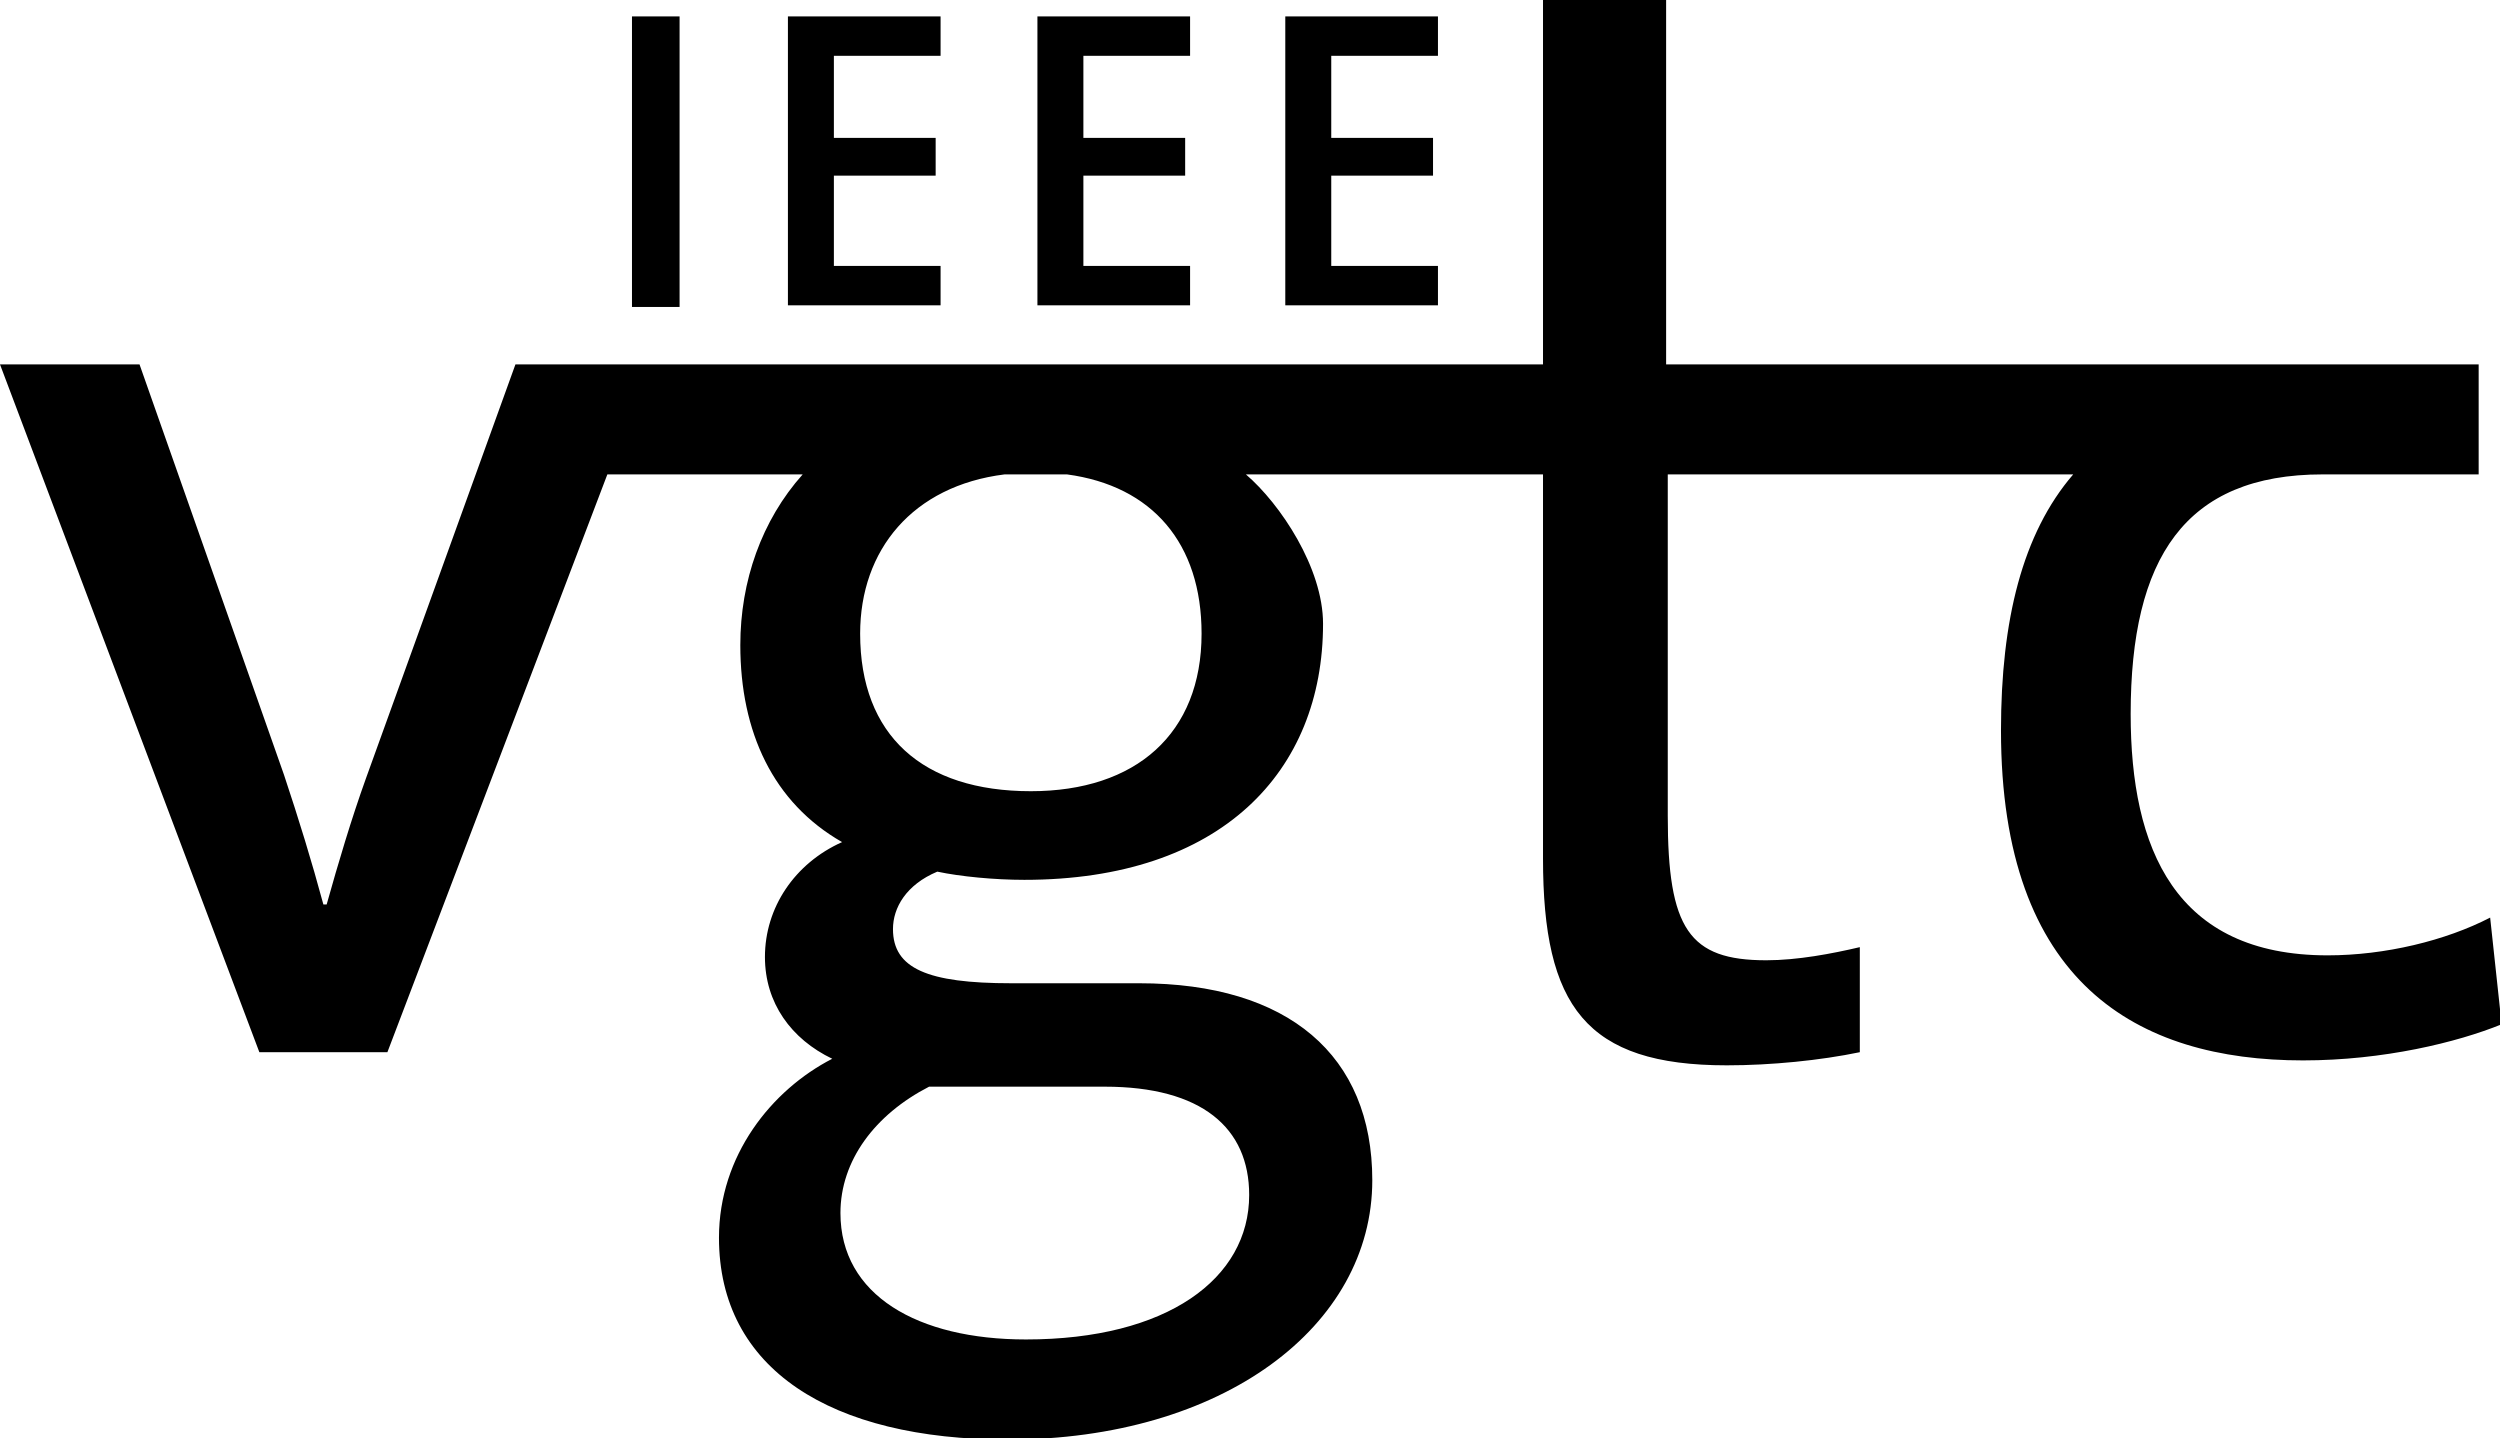
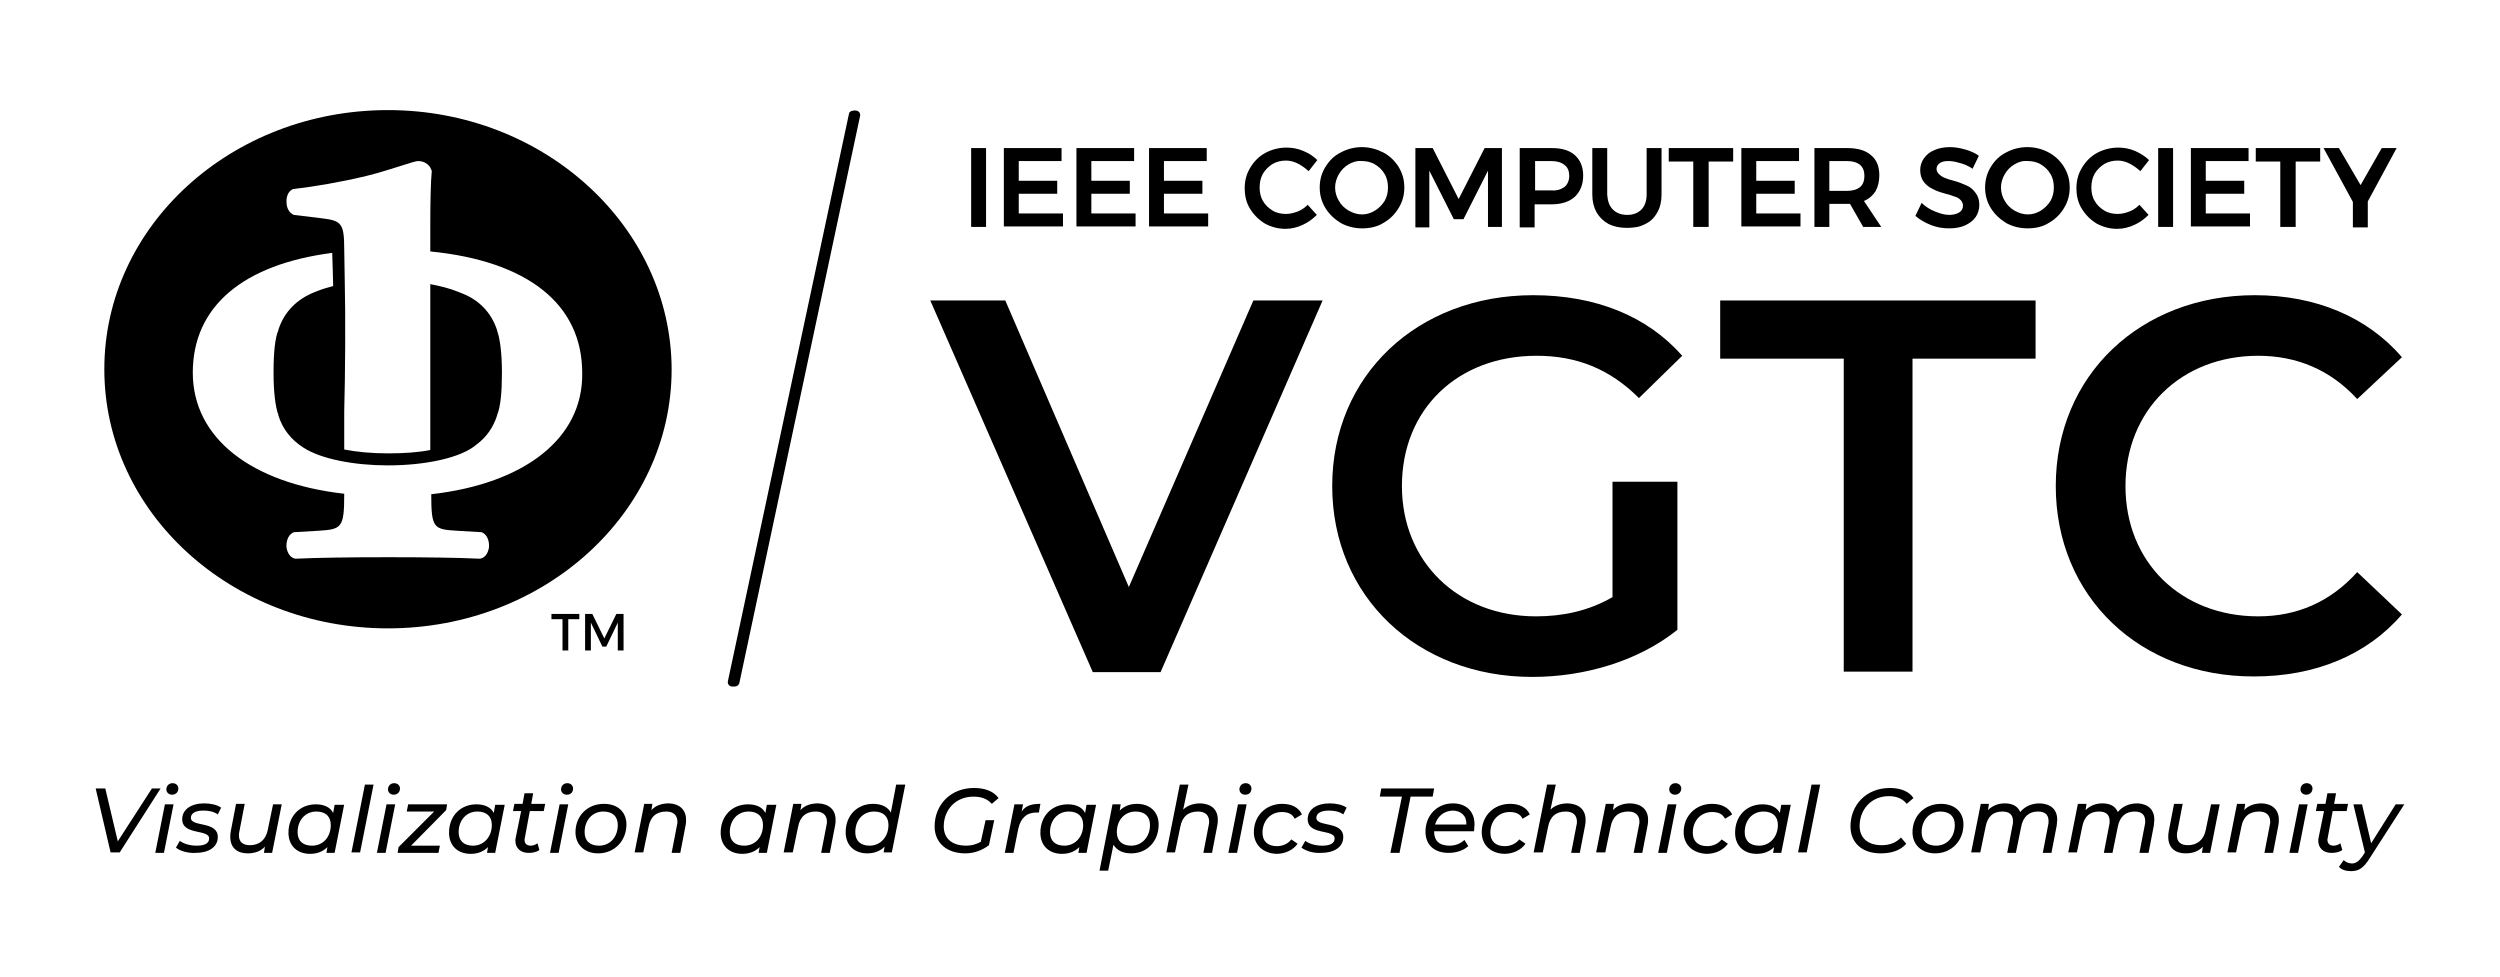
- <svg xmlns="http://www.w3.org/2000/svg" width="152.3" height="87.6">
-   <style>
-     .st0{fill:#000}
-   </style>
-   <path class="st0" d="M38.5 18.7V1h2.9v17.7h-2.9zM48 18.7V1h9.3v2.4h-6.5v5H57v2.3h-6.2v5.5h6.5v2.4H48zM63.2 18.7V1h9.3v2.4H66v5h6.2v2.3H66v5.5h6.5v2.4h-9.3zM78.3 18.7V1h9.3v2.4h-6.5v5h6.2v2.3h-6.2v5.5h6.5v2.4h-9.3z" />
-   <path class="st0" d="M151.7 55.9c-2.7 1.4-6.4 2.3-9.9 2.3-9.3 0-12-6.5-12-14.7 0-9.5 3.3-14.6 11.7-14.6h9.5v-6.7h-49.5V0H94v22.2H31.4l-9.1 25.2c-.9 2.5-1.7 5.2-2.4 7.7h-.2c-.7-2.6-1.5-5.2-2.4-7.9l-8.8-25H0l15.8 41.9h7.8L37 28.9h11.9c-2.5 2.8-3.8 6.5-3.8 10.4 0 5.3 2 9.6 6.2 12-2.9 1.3-4.7 4-4.7 7 0 2.8 1.6 5 4.1 6.2-3.7 1.9-6.9 5.9-6.9 10.9 0 8 6.8 12.3 17.6 12.3 13.1 0 22.2-6.9 22.2-15.8 0-7.6-5.1-12-14.2-12h-7.8c-5.1 0-7.2-.9-7.2-3.3 0-1.3.8-2.7 2.7-3.5 1.4.3 3.5.5 5.3.5 12 0 18.2-6.6 18.2-15.6 0-3.4-2.6-7.3-4.7-9.1H94v23.4c0 9 2.6 12.6 11.2 12.6 2.7 0 5.7-.3 8.1-.8v-6.4c-1.7.4-3.8.8-5.7.8-4.7 0-6-1.9-6-8.8V28.9h24.7c-3.1 3.6-4.4 8.9-4.4 15.6 0 15.4 8.3 20.1 18.4 20.1 4.9 0 9.4-1.1 12.1-2.2l-.7-6.5zM56.6 66.2h10.7c5.9 0 8.8 2.5 8.8 6.6 0 5.1-5 8.8-13.6 8.8-6.6 0-11.3-2.7-11.3-7.7 0-3.2 2.1-6 5.4-7.7zm16.6-27.6c0 6.1-4 9.6-10.4 9.6-6.6 0-10.4-3.4-10.4-9.6 0-5.1 3.2-9 8.8-9.7H65c5.2.7 8.2 4.2 8.2 9.7z" />
+ <svg xmlns="http://www.w3.org/2000/svg" version="1.1" id="Layer_1" x="0px" y="0px" viewBox="0 0 520 203.1" style="enable-background:new 0 0 520 203.1;" xml:space="preserve">
+   <g>
+     <g>
+       <path d="M202,30.8h3.1v16.4H202V30.8z" />
+       <path d="M208.8,30.8h12v2.7h-8.9v4.1h8v2.7h-8v4.1h9.2v2.7h-12.3V30.8z" />
+       <path d="M223.9,30.8h12v2.7H227v4.1h8v2.7h-8v4.1h9.2v2.7h-12.3V30.8z" />
+       <path d="M239,30.8h12v2.7h-8.9v4.1h8v2.7h-8v4.1h9.2v2.7H239V30.8z" />
+       <path d="M269.9,34c-0.8-0.4-1.6-0.6-2.4-0.6c-1,0-1.9,0.2-2.8,0.7c-0.8,0.5-1.5,1.2-2,2C262.2,37,262,38,262,39c0,1,0.2,2,0.7,2.8    c0.5,0.9,1.2,1.5,2,2c0.8,0.5,1.8,0.7,2.8,0.7c0.8,0,1.6-0.2,2.4-0.5c0.8-0.3,1.5-0.8,2.1-1.4l1.9,2.1c-0.9,0.9-1.9,1.6-3,2.1    c-1.1,0.5-2.3,0.8-3.5,0.8c-1.6,0-3-0.4-4.3-1.1c-1.3-0.8-2.3-1.8-3.1-3.1c-0.8-1.3-1.1-2.7-1.1-4.3c0-1.6,0.4-3,1.2-4.3    c0.8-1.3,1.8-2.3,3.1-3c1.3-0.7,2.8-1.1,4.4-1.1c1.2,0,2.3,0.2,3.5,0.7s2.1,1.1,2.9,1.9l-1.8,2.3C271.4,34.9,270.7,34.4,269.9,34z    " />
+       <path d="M287.7,31.7c1.3,0.7,2.4,1.7,3.2,3c0.8,1.3,1.2,2.7,1.2,4.3c0,1.6-0.4,3-1.2,4.3c-0.8,1.3-1.8,2.3-3.2,3.1    c-1.3,0.8-2.8,1.1-4.4,1.1c-1.6,0-3.1-0.4-4.4-1.1c-1.3-0.8-2.4-1.8-3.2-3.1c-0.8-1.3-1.2-2.7-1.2-4.3c0-1.6,0.4-3,1.2-4.3    c0.8-1.3,1.8-2.3,3.2-3c1.3-0.7,2.8-1.1,4.4-1.1C284.8,30.6,286.3,31,287.7,31.7z M280.5,34.2c-0.9,0.5-1.5,1.2-2,2    c-0.5,0.9-0.8,1.8-0.8,2.8c0,1,0.3,2,0.8,2.8c0.5,0.9,1.2,1.5,2,2c0.9,0.5,1.8,0.8,2.8,0.8c1,0,1.9-0.3,2.7-0.8    c0.8-0.5,1.5-1.2,2-2c0.5-0.9,0.7-1.8,0.7-2.8c0-1-0.2-2-0.7-2.8c-0.5-0.9-1.2-1.5-2-2c-0.8-0.5-1.8-0.7-2.7-0.7    C282.3,33.4,281.3,33.7,280.5,34.2z" />
+       <path d="M294.4,30.8h3.6l5.4,10.6l5.4-10.6h3.6v16.4h-2.9V35.5l-5.1,10.1h-2l-5.1-10.1v11.8h-2.9V30.8z" />
+       <path d="M327.6,32.3c1.1,1,1.7,2.4,1.7,4.2c0,1.9-0.6,3.3-1.7,4.4c-1.1,1-2.7,1.6-4.8,1.6h-3.6v4.8h-3.1V30.8h6.7    C324.9,30.8,326.5,31.3,327.6,32.3z M325.4,38.9c0.6-0.5,1-1.3,1-2.3c0-1-0.3-1.8-1-2.3c-0.6-0.5-1.5-0.8-2.7-0.8h-3.4v6.1h3.4    C323.8,39.7,324.7,39.4,325.4,38.9z" />
+       <path d="M335.5,43.6c0.7,0.7,1.7,1.1,3,1.1c1.2,0,2.2-0.4,2.9-1.1c0.7-0.7,1.1-1.8,1.1-3.1v-9.7h3.1v9.7c0,1.4-0.3,2.7-0.9,3.7    c-0.6,1.1-1.4,1.9-2.5,2.4c-1.1,0.6-2.3,0.8-3.8,0.8c-1.5,0-2.8-0.3-3.8-0.8c-1.1-0.6-1.9-1.4-2.5-2.4c-0.6-1.1-0.9-2.3-0.9-3.7    v-9.7h3.1v9.7C334.4,41.8,334.7,42.8,335.5,43.6z" />
+       <path d="M347.1,30.8h13.4v2.8h-5.1v13.6h-3.2V33.6h-5.1V30.8z" />
+       <path d="M362.2,30.8h12v2.7h-8.9v4.1h8v2.7h-8v4.1h9.2v2.7h-12.3V30.8z" />
+       <path d="M387.6,47.3l-2.8-4.9c-0.1,0-0.3,0-0.6,0h-3.7v4.8h-3.1V30.8h6.9c2.1,0,3.8,0.5,4.9,1.5c1.2,1,1.7,2.4,1.7,4.2    c0,1.3-0.3,2.4-0.8,3.3c-0.6,0.9-1.4,1.6-2.4,2l3.6,5.4H387.6z M380.5,39.7h3.7c1.2,0,2.1-0.3,2.7-0.8c0.6-0.5,0.9-1.3,0.9-2.3    c0-1-0.3-1.8-0.9-2.3c-0.6-0.5-1.5-0.8-2.7-0.8h-3.7V39.7z" />
+       <path d="M407.6,33.9c-0.9-0.3-1.7-0.4-2.3-0.4c-0.8,0-1.3,0.1-1.8,0.4c-0.4,0.3-0.7,0.7-0.7,1.2c0,0.5,0.2,0.8,0.5,1.1    c0.3,0.3,0.7,0.6,1.2,0.8c0.5,0.2,1.1,0.4,1.9,0.6c1.1,0.3,2,0.7,2.7,1c0.7,0.3,1.3,0.8,1.8,1.5c0.5,0.6,0.8,1.5,0.8,2.5    c0,1-0.3,1.9-0.8,2.6c-0.5,0.7-1.3,1.3-2.2,1.7c-0.9,0.4-2,0.6-3.3,0.6c-1.3,0-2.5-0.2-3.8-0.7c-1.2-0.5-2.3-1.1-3.2-1.9l1.3-2.7    c0.8,0.8,1.8,1.4,2.8,1.8c1,0.4,2,0.7,2.9,0.7c0.9,0,1.6-0.2,2.1-0.5c0.5-0.3,0.8-0.8,0.8-1.4c0-0.5-0.2-0.9-0.5-1.2    c-0.3-0.3-0.7-0.6-1.2-0.7c-0.5-0.2-1.1-0.4-1.9-0.6c-1.1-0.3-2-0.6-2.7-1c-0.7-0.3-1.3-0.8-1.8-1.4c-0.5-0.6-0.8-1.5-0.8-2.5    c0-1,0.3-1.8,0.8-2.5c0.5-0.7,1.2-1.3,2.2-1.7c0.9-0.4,2-0.6,3.2-0.6c1.1,0,2.1,0.2,3.2,0.5c1,0.3,2,0.7,2.8,1.3l-1.3,2.7    C409.4,34.5,408.5,34.1,407.6,33.9z" />
+       <path d="M426.1,31.7c1.3,0.7,2.4,1.7,3.2,3c0.8,1.3,1.2,2.7,1.2,4.3c0,1.6-0.4,3-1.2,4.3c-0.8,1.3-1.8,2.3-3.2,3.1    c-1.3,0.8-2.8,1.1-4.4,1.1s-3.1-0.4-4.4-1.1c-1.3-0.8-2.4-1.8-3.2-3.1c-0.8-1.3-1.2-2.7-1.2-4.3c0-1.6,0.4-3,1.2-4.3    c0.8-1.3,1.8-2.3,3.2-3c1.3-0.7,2.8-1.1,4.4-1.1S424.8,31,426.1,31.7z M419,34.2c-0.9,0.5-1.5,1.2-2,2c-0.5,0.9-0.8,1.8-0.8,2.8    c0,1,0.3,2,0.8,2.8c0.5,0.9,1.2,1.5,2,2c0.9,0.5,1.8,0.8,2.8,0.8c1,0,1.9-0.3,2.7-0.8c0.8-0.5,1.5-1.2,2-2    c0.5-0.9,0.7-1.8,0.7-2.8c0-1-0.2-2-0.7-2.8c-0.5-0.9-1.2-1.5-2-2c-0.8-0.5-1.8-0.7-2.7-0.7C420.7,33.4,419.8,33.7,419,34.2z" />
+       <path d="M442.9,34c-0.8-0.4-1.6-0.6-2.4-0.6c-1,0-1.9,0.2-2.8,0.7c-0.8,0.5-1.5,1.2-2,2C435.2,37,435,38,435,39c0,1,0.2,2,0.7,2.8    c0.5,0.9,1.2,1.5,2,2c0.8,0.5,1.8,0.7,2.8,0.7c0.8,0,1.6-0.2,2.4-0.5s1.5-0.8,2.1-1.4l1.9,2.1c-0.9,0.9-1.9,1.6-3,2.1    c-1.1,0.5-2.3,0.8-3.5,0.8c-1.6,0-3-0.4-4.3-1.1c-1.3-0.8-2.3-1.8-3.1-3.1c-0.8-1.3-1.1-2.7-1.1-4.3c0-1.6,0.4-3,1.2-4.3    c0.8-1.3,1.8-2.3,3.1-3c1.3-0.7,2.8-1.1,4.4-1.1c1.2,0,2.3,0.2,3.5,0.7c1.1,0.5,2.1,1.1,2.9,1.9l-1.8,2.3    C444.4,34.9,443.7,34.4,442.9,34z" />
+       <path d="M448.9,30.8h3.1v16.4h-3.1V30.8z" />
+       <path d="M455.7,30.8h12v2.7h-8.9v4.1h8v2.7h-8v4.1h9.2v2.7h-12.3V30.8z" />
+       <path d="M469.2,30.8h13.4v2.8h-5.1v13.6h-3.2V33.6h-5.1V30.8z" />
+       <path d="M498.5,30.8l-6,11.1v5.4h-3.1V42l-6.1-11.2h3.2l4.5,7.7l4.4-7.7H498.5z" />
+     </g>
+     <path d="M152.8,142.8c-0.1,0-0.5,0-0.6,0c-0.6-0.1-0.9-0.6-0.8-1.1l25.2-118.1c0.1-0.5,0.9-0.7,1.5-0.6c0.6,0.1,0.9,0.6,0.8,1.1   L153.8,142C153.7,142.5,153.3,142.8,152.8,142.8" />
+     <path d="M89.7,102.8c0,7.1,0.5,7.3,5.4,7.6l5.1,0.3l0.2,0.1c1.1,0.6,1.4,2,1.3,3.1c-0.2,1.2-0.8,2.1-1.8,2.3l-0.2,0l-0.2,0   c-4-0.2-11-0.3-18.6-0.3c-8.1,0-15,0.1-19.1,0.3l-0.2,0l-0.2,0c-1-0.2-1.6-1.1-1.8-2.3c-0.1-1.1,0.2-2.5,1.3-3.1l0.2-0.1l5.1-0.3   c4.9-0.3,5.4-0.6,5.4-7.7c-19.4-2.2-31.5-11.6-31.5-25.2c0-13.7,10.4-22.5,29-24.9c0.1,1.8,0.1,4.1,0.2,6.9c-1.1,0.3-2.2,0.6-3.2,1   l-0.5,0.2c-3.9,1.5-6.5,4.2-7.7,7.9l0,0.1c-0.7,1.6-1,4.7-1,8.6l0,0.2l0,0.2c0,3.9,0.4,7,1,8.6l0,0.1c0.9,2.9,2.7,5.1,5.2,6.7   c3.7,2.4,10.6,3.7,17.6,3.7c7.6,0,15.2-1.5,18.5-4.4c2-1.5,3.4-3.5,4.2-6l0-0.1c0.7-1.6,1-4.7,1-8.6v-0.1v-0.2c0-3.9-0.4-7-1-8.6   l0-0.1c-1.2-3.7-3.8-6.4-7.6-7.8l-0.5-0.2c-1.7-0.7-3.7-1.2-5.8-1.6v34.5c-2.5,0.5-5.4,0.7-8.8,0.7c-3.5,0-6.5-0.3-9.1-0.8v-8   c0.2-7.4,0.3-19.2,0.1-27.6l0,0c0-0.2-0.1-5.9-0.1-6c0-5.5-0.6-6-4.7-6.5l-5.8-0.7c-0.9-0.4-1.5-1.4-1.5-2.6   c-0.1-1.2,0.4-2.3,1.2-2.7l0.2-0.1l0.2,0c4.2-0.5,9.6-1.4,15-2.7c2.9-0.7,5.5-1.6,7.5-2.2c1.9-0.6,2.8-0.9,3.3-0.9   c1.1,0,2.3,0.6,2.7,1.8l0.1,0.2l0,0.2c-0.2,2-0.3,6.2-0.3,11.2v5.4c20.2,2,31.6,10.9,31.6,25.3C121.3,91.2,109.1,100.6,89.7,102.8    M80.7,22.9c-32.6,0-59,24.1-59,53.9c0,29.8,26.4,53.9,59,53.9s59-24.1,59-53.9C139.6,47.1,113.2,22.9,80.7,22.9" />
+     <path d="M121.7,127.7h1.5l2.5,5.1l2.5-5.1h1.5v7.6h-1.2v-5.8l-2.4,5h-0.8l-2.4-5v5.8h-1.2V127.7z M114.7,127.7h5.8v1.1h-2.3v6.5   H117v-6.5h-2.3V127.7z" />
+     <g>
+       <path d="M275.1,62.5l-33.7,77.3h-14.1l-33.8-77.3h15.6l25.7,59.6l25.9-59.6H275.1z" />
+       <path d="M335.3,100.2h13.6V131c-8.1,6.5-19.3,9.8-30.2,9.8c-23.9,0-41.6-16.7-41.6-39.7s17.7-39.7,41.8-39.7    c12.9,0,23.7,4.3,31,12.6l-9,8.8c-6.1-6.1-13-8.8-21.3-8.8c-16.4,0-28,11.1-28,27.1c0,15.7,11.6,27.1,27.9,27.1    c5.5,0,10.9-1.1,15.9-4V100.2z" />
+       <path d="M383.4,74.6h-25.6V62.5h65.6v12.1h-25.6v65.1h-14.3V74.6z" />
+       <path d="M427.6,101.1c0-23.1,17.7-39.7,41.4-39.7c12.6,0,23.4,4.5,30.6,12.9l-9.3,8.7c-5.6-6.1-12.6-9-20.6-9    c-16,0-27.6,11.3-27.6,27.1c0,15.9,11.6,27.1,27.6,27.1c8.1,0,15-3,20.6-9.2l9.3,8.8c-7.2,8.4-18,12.9-30.7,12.9    C445.2,140.8,427.6,124.2,427.6,101.1z" />
+     </g>
+     <g>
+       <path d="M33.4,164l-8.5,13.3h-1.9L19.9,164h2l2.6,11l7.1-11H33.4z" />
+       <path d="M34.3,167.3h1.8l-2,10.1h-1.8L34.3,167.3z M34.6,164.2c0-0.7,0.5-1.3,1.3-1.3c0.7,0,1.2,0.5,1.2,1.1    c0,0.8-0.6,1.3-1.3,1.3C35.1,165.3,34.6,164.8,34.6,164.2z" />
+       <path d="M36.6,176.3l0.8-1.4c0.8,0.6,2.1,1,3.5,1c1.7,0,2.6-0.5,2.6-1.5c0-2-5.6-0.6-5.6-4c0-2,1.8-3.3,4.6-3.3    c1.3,0,2.7,0.3,3.5,0.9l-0.7,1.4c-0.8-0.6-1.9-0.8-3-0.8c-1.7,0-2.6,0.6-2.6,1.5c0,2,5.6,0.6,5.6,4c0,2.1-1.9,3.3-4.6,3.3    C39.1,177.5,37.4,177,36.6,176.3z" />
+       <path d="M58.6,167.3l-2,10.1h-1.7l0.2-1.3c-0.9,1-2.2,1.4-3.6,1.4c-2.2,0-3.6-1.2-3.6-3.4c0-0.4,0-0.7,0.1-1.2l1.1-5.7h1.8    l-1.1,5.7c-0.1,0.3-0.1,0.6-0.1,0.9c0,1.3,0.8,2,2.3,2c1.9,0,3.3-1.1,3.7-3.2l1.1-5.3H58.6z" />
+       <path d="M71.6,167.3l-2,10.1h-1.7l0.2-1.2c-0.9,0.9-2.1,1.4-3.6,1.4c-2.6,0-4.5-1.6-4.5-4.4c0-3.5,2.4-5.9,5.7-5.9    c1.7,0,3,0.6,3.6,1.8l0.3-1.7H71.6z M68.8,171.6c0-1.8-1.1-2.8-3-2.8c-2.3,0-3.9,1.8-3.9,4.3c0,1.8,1.1,2.8,3,2.8    C67.2,175.9,68.8,174.1,68.8,171.6z" />
+       <path d="M75.9,163.2h1.8l-2.8,14.1h-1.8L75.9,163.2z" />
+       <path d="M80.4,167.3h1.8l-2,10.1h-1.8L80.4,167.3z M80.7,164.2c0-0.7,0.5-1.3,1.3-1.3c0.7,0,1.2,0.5,1.2,1.1    c0,0.8-0.6,1.3-1.3,1.3C81.2,165.3,80.7,164.8,80.7,164.2z" />
+       <path d="M92.8,168.5l-7.3,7.4h6l-0.3,1.5h-8.5l0.2-1.2l7.4-7.4h-5.7l0.3-1.5H93L92.8,168.5z" />
+       <path d="M105,167.3l-2,10.1h-1.7l0.2-1.2c-0.9,0.9-2.1,1.4-3.6,1.4c-2.6,0-4.5-1.6-4.5-4.4c0-3.5,2.4-5.9,5.7-5.9    c1.7,0,3,0.6,3.6,1.8l0.3-1.7H105z M102.3,171.6c0-1.8-1.1-2.8-3-2.8c-2.3,0-3.9,1.8-3.9,4.3c0,1.8,1.1,2.8,3,2.8    C100.6,175.9,102.3,174.1,102.3,171.6z" />
+       <path d="M109.2,174.1c0,0.2-0.1,0.4-0.1,0.5c0,0.8,0.4,1.3,1.3,1.3c0.5,0,1-0.2,1.4-0.5l0.4,1.4c-0.7,0.5-1.5,0.6-2.3,0.6    c-1.6,0-2.7-1-2.7-2.5c0-0.2,0-0.5,0.1-0.8l1.1-5.4h-1.7l0.3-1.5h1.7l0.4-2.2h1.8l-0.4,2.2h2.9l-0.3,1.5h-2.9L109.2,174.1z" />
+       <path d="M116.4,167.3h1.8l-2,10.1h-1.8L116.4,167.3z M116.7,164.2c0-0.7,0.5-1.3,1.3-1.3c0.7,0,1.2,0.5,1.2,1.1    c0,0.8-0.5,1.3-1.3,1.3C117.2,165.3,116.7,164.8,116.7,164.2z" />
+       <path d="M119.7,173.1c0-3.4,2.5-5.9,5.9-5.9c2.9,0,4.7,1.7,4.7,4.3c0,3.4-2.5,6-5.9,6C121.6,177.5,119.7,175.7,119.7,173.1z     M128.5,171.6c0-1.8-1.1-2.8-3-2.8c-2.3,0-3.9,1.8-3.9,4.3c0,1.8,1.1,2.8,3,2.8C126.9,175.9,128.5,174.1,128.5,171.6z" />
+       <path d="M142.7,170.5c0,0.4,0,0.8-0.1,1.2l-1.1,5.7h-1.8l1.1-5.7c0.1-0.3,0.1-0.6,0.1-0.8c0-1.3-0.8-2.1-2.3-2.1    c-2,0-3.3,1-3.7,3.2l-1.1,5.3h-1.8l2-10.1h1.7l-0.2,1.3c0.9-1,2.2-1.4,3.7-1.4C141.3,167.2,142.7,168.4,142.7,170.5z" />
+       <path d="M161.5,167.3l-2,10.1h-1.7l0.2-1.2c-0.9,0.9-2.1,1.4-3.6,1.4c-2.6,0-4.5-1.6-4.5-4.4c0-3.5,2.4-5.9,5.7-5.9    c1.7,0,3,0.6,3.6,1.8l0.3-1.7H161.5z M158.7,171.6c0-1.8-1.1-2.8-3-2.8c-2.3,0-3.9,1.8-3.9,4.3c0,1.8,1.1,2.8,3,2.8    C157.1,175.9,158.7,174.1,158.7,171.6z" />
+       <path d="M173.8,170.5c0,0.4,0,0.8-0.1,1.2l-1.1,5.7h-1.8l1.1-5.7c0.1-0.3,0.1-0.6,0.1-0.8c0-1.3-0.8-2.1-2.3-2.1    c-2,0-3.3,1-3.7,3.2l-1.1,5.3H163l2-10.1h1.7l-0.2,1.3c0.9-1,2.2-1.4,3.7-1.4C172.4,167.2,173.8,168.4,173.8,170.5z" />
+       <path d="M188.3,163.2l-2.8,14.1h-1.7l0.2-1.2c-0.9,0.9-2.1,1.4-3.6,1.4c-2.6,0-4.5-1.6-4.5-4.4c0-3.5,2.4-5.9,5.7-5.9    c1.7,0,3,0.6,3.7,1.8l1.1-5.8H188.3z M184.8,171.6c0-1.8-1.1-2.8-3-2.8c-2.3,0-3.9,1.8-3.9,4.3c0,1.8,1.1,2.8,3,2.8    C183.1,175.9,184.8,174.1,184.8,171.6z" />
+       <path d="M205,170.6h1.8l-1.1,5.2c-1.3,1-3,1.7-4.9,1.7c-4,0-6.4-2.3-6.4-5.6c0-4.4,3.2-8,8.2-8c2.3,0,4.1,0.7,5.1,2.1l-1.4,1.2    c-0.9-1-2.1-1.5-3.8-1.5c-3.8,0-6.2,2.8-6.2,6.2c0,2.4,1.6,4,4.7,4c1.1,0,2.1-0.3,3-0.8L205,170.6z" />
+       <path d="M216.4,167.2l-0.3,1.8c-0.2,0-0.3,0-0.5,0c-2,0-3.3,1.1-3.8,3.4l-1,5h-1.8l2-10.1h1.8l-0.3,1.5    C213.3,167.6,214.5,167.2,216.4,167.2z" />
+       <path d="M228,167.3l-2,10.1h-1.7l0.2-1.2c-0.9,0.9-2.1,1.4-3.6,1.4c-2.6,0-4.5-1.6-4.5-4.4c0-3.5,2.4-5.9,5.7-5.9    c1.7,0,3,0.6,3.6,1.8l0.3-1.7H228z M225.3,171.6c0-1.8-1.1-2.8-3-2.8c-2.3,0-3.9,1.8-3.9,4.3c0,1.8,1.1,2.8,3,2.8    C223.6,175.9,225.3,174.1,225.3,171.6z" />
+       <path d="M241,171.5c0,3.5-2.4,6-5.7,6c-1.7,0-3-0.6-3.7-1.8l-1.1,5.4h-1.8l2.7-13.8h1.7l-0.2,1.3c0.9-0.9,2.1-1.4,3.6-1.4    C239.1,167.2,241,168.8,241,171.5z M239.2,171.6c0-1.8-1.1-2.8-3-2.8c-2.3,0-3.9,1.8-3.9,4.3c0,1.8,1.1,2.8,3,2.8    C237.5,175.9,239.2,174.1,239.2,171.6z" />
+       <path d="M253.3,170.5c0,0.4,0,0.8-0.1,1.2l-1.1,5.7h-1.8l1.1-5.7c0.1-0.3,0.1-0.6,0.1-0.8c0-1.3-0.8-2.1-2.3-2.1    c-2,0-3.3,1-3.7,3.2l-1.1,5.3h-1.8l2.8-14.1h1.8l-1.1,5.2c0.9-0.9,2.2-1.3,3.6-1.3C252,167.2,253.3,168.4,253.3,170.5z" />
+       <path d="M257.5,167.3h1.8l-2,10.1h-1.8L257.5,167.3z M257.8,164.2c0-0.7,0.5-1.3,1.3-1.3c0.7,0,1.2,0.5,1.2,1.1    c0,0.8-0.5,1.3-1.3,1.3C258.3,165.3,257.8,164.8,257.8,164.2z" />
+       <path d="M260.8,173.1c0-3.4,2.5-5.9,5.9-5.9c1.9,0,3.4,0.7,4.1,2.2l-1.5,0.9c-0.5-1-1.4-1.4-2.7-1.4c-2.3,0-4,1.8-4,4.3    c0,1.8,1.1,2.8,3,2.8c1.2,0,2.3-0.5,3-1.4l1.3,0.9c-0.9,1.3-2.6,2.1-4.4,2.1C262.7,177.5,260.8,175.7,260.8,173.1z" />
+       <path d="M270.7,176.3l0.8-1.4c0.8,0.6,2.1,1,3.5,1c1.7,0,2.6-0.5,2.6-1.5c0-2-5.6-0.6-5.6-4c0-2,1.8-3.3,4.6-3.3    c1.3,0,2.7,0.3,3.5,0.9l-0.7,1.4c-0.8-0.6-1.9-0.8-3-0.8c-1.7,0-2.6,0.6-2.6,1.5c0,2,5.6,0.6,5.6,4c0,2.1-1.9,3.3-4.6,3.3    C273.2,177.5,271.6,177,270.7,176.3z" />
+       <path d="M291.6,165.7h-4.6l0.3-1.7h11l-0.3,1.7h-4.6l-2.3,11.7h-1.9L291.6,165.7z" />
+       <path d="M298.3,172.9v0.1c0,1.8,1,2.9,3.2,2.9c1.3,0,2.4-0.5,3.1-1.2l0.8,1.3c-1,0.9-2.5,1.4-4.1,1.4c-3,0-4.8-1.7-4.8-4.4    c0-3.4,2.4-5.9,5.7-5.9c2.7,0,4.5,1.6,4.5,4.4c0,0.5-0.1,0.9-0.1,1.4H298.3z M298.5,171.5h6.5c0.1-1.8-1.1-2.9-2.9-2.9    C300.3,168.7,299,169.8,298.5,171.5z" />
+       <path d="M308.2,173.1c0-3.4,2.5-5.9,5.9-5.9c1.9,0,3.4,0.7,4.1,2.2l-1.5,0.9c-0.5-1-1.4-1.4-2.7-1.4c-2.3,0-4,1.8-4,4.3    c0,1.8,1.1,2.8,3,2.8c1.2,0,2.3-0.5,3-1.4l1.3,0.9c-0.9,1.3-2.6,2.1-4.4,2.1C310,177.5,308.2,175.7,308.2,173.1z" />
+       <path d="M329.8,170.5c0,0.4,0,0.8-0.1,1.2l-1.1,5.7h-1.8l1.1-5.7c0.1-0.3,0.1-0.6,0.1-0.8c0-1.3-0.8-2.1-2.3-2.1    c-2,0-3.3,1-3.7,3.2l-1.1,5.3H319l2.8-14.1h1.8l-1.1,5.2c0.9-0.9,2.2-1.3,3.6-1.3C328.4,167.2,329.8,168.4,329.8,170.5z" />
+       <path d="M342.8,170.5c0,0.4,0,0.8-0.1,1.2l-1.1,5.7h-1.8l1.1-5.7c0.1-0.3,0.1-0.6,0.1-0.8c0-1.3-0.8-2.1-2.3-2.1    c-2,0-3.3,1-3.7,3.2l-1.1,5.3H332l2-10.1h1.7l-0.2,1.3c0.9-1,2.2-1.4,3.7-1.4C341.4,167.2,342.8,168.4,342.8,170.5z" />
+       <path d="M346.9,167.3h1.8l-2,10.1h-1.8L346.9,167.3z M347.2,164.2c0-0.7,0.5-1.3,1.3-1.3c0.7,0,1.2,0.5,1.2,1.1    c0,0.8-0.6,1.3-1.3,1.3C347.7,165.3,347.2,164.8,347.2,164.2z" />
+       <path d="M350.2,173.1c0-3.4,2.5-5.9,5.9-5.9c1.9,0,3.4,0.7,4.2,2.2l-1.5,0.9c-0.5-1-1.4-1.4-2.7-1.4c-2.3,0-4,1.8-4,4.3    c0,1.8,1.1,2.8,3,2.8c1.2,0,2.3-0.5,3-1.4l1.3,0.9c-0.9,1.3-2.6,2.1-4.4,2.1C352.1,177.5,350.2,175.7,350.2,173.1z" />
+       <path d="M372.5,167.3l-2,10.1h-1.7l0.2-1.2c-0.9,0.9-2.1,1.4-3.6,1.4c-2.6,0-4.5-1.6-4.5-4.4c0-3.5,2.4-5.9,5.7-5.9    c1.7,0,3,0.6,3.6,1.8l0.3-1.7H372.5z M369.8,171.6c0-1.8-1.1-2.8-3-2.8c-2.3,0-3.9,1.8-3.9,4.3c0,1.8,1.1,2.8,3,2.8    C368.1,175.9,369.8,174.1,369.8,171.6z" />
+       <path d="M376.8,163.2h1.8l-2.8,14.1H374L376.8,163.2z" />
+       <path d="M384.9,171.9c0-4.4,3.2-8,8.2-8c2.2,0,4,0.7,4.9,2.1l-1.4,1.2c-0.8-1-2-1.6-3.7-1.6c-3.8,0-6.1,2.9-6.1,6.2    c0,2.4,1.6,4,4.6,4c1.6,0,3-0.5,4-1.6l1.1,1.3c-1.2,1.4-3.1,2-5.3,2C387.2,177.5,384.9,175.2,384.9,171.9z" />
+       <path d="M397.8,173.1c0-3.4,2.5-5.9,5.9-5.9c2.9,0,4.7,1.7,4.7,4.3c0,3.4-2.5,6-5.9,6C399.7,177.5,397.8,175.7,397.8,173.1z     M406.6,171.6c0-1.8-1.1-2.8-3-2.8c-2.3,0-3.9,1.8-3.9,4.3c0,1.8,1.1,2.8,3,2.8C405,175.9,406.6,174.1,406.6,171.6z" />
+       <path d="M427.9,170.5c0,0.4-0.1,0.8-0.1,1.2l-1.1,5.7h-1.8l1.1-5.7c0.1-0.3,0.1-0.6,0.1-0.9c0-1.3-0.7-2-2.2-2    c-1.8,0-3.1,1-3.5,3.2l-1.1,5.4h-1.8l1.1-5.7c0.1-0.3,0.1-0.6,0.1-0.9c0-1.3-0.7-2-2.2-2c-1.9,0-3.1,1-3.5,3.2l-1.1,5.3H410    l2-10.1h1.7l-0.2,1.3c0.9-0.9,2.1-1.4,3.5-1.4c1.6,0,2.7,0.6,3.2,1.8c1-1.2,2.4-1.8,4.1-1.8C426.6,167.2,427.9,168.4,427.9,170.5z    " />
+       <path d="M448.1,170.5c0,0.4-0.1,0.8-0.1,1.2l-1.1,5.7H445l1.1-5.7c0.1-0.3,0.1-0.6,0.1-0.9c0-1.3-0.7-2-2.2-2    c-1.8,0-3.1,1-3.5,3.2l-1.1,5.4h-1.8l1.1-5.7c0.1-0.3,0.1-0.6,0.1-0.9c0-1.3-0.7-2-2.2-2c-1.9,0-3.1,1-3.5,3.2l-1.1,5.3h-1.8    l2-10.1h1.8l-0.2,1.3c0.9-0.9,2.1-1.4,3.5-1.4c1.6,0,2.7,0.6,3.2,1.8c1-1.2,2.4-1.8,4.1-1.8C446.8,167.2,448.1,168.4,448.1,170.5z    " />
+       <path d="M461.7,167.3l-2,10.1h-1.7l0.2-1.3c-0.9,1-2.2,1.4-3.6,1.4c-2.2,0-3.6-1.2-3.6-3.4c0-0.4,0-0.7,0.1-1.2l1.1-5.7h1.8    l-1.1,5.7c-0.1,0.3-0.1,0.6-0.1,0.9c0,1.3,0.8,2,2.3,2c1.9,0,3.3-1.1,3.7-3.2l1.1-5.3H461.7z" />
+       <path d="M474,170.5c0,0.4,0,0.8-0.1,1.2l-1.1,5.7h-1.8l1.1-5.7c0.1-0.3,0.1-0.6,0.1-0.8c0-1.3-0.8-2.1-2.3-2.1c-2,0-3.3,1-3.7,3.2    l-1.1,5.3h-1.8l2-10.1h1.7l-0.2,1.3c0.9-1,2.2-1.4,3.7-1.4C472.6,167.2,474,168.4,474,170.5z" />
+       <path d="M478.2,167.3h1.8l-2,10.1h-1.8L478.2,167.3z M478.5,164.2c0-0.7,0.5-1.3,1.3-1.3c0.7,0,1.2,0.5,1.2,1.1    c0,0.8-0.6,1.3-1.3,1.3C479,165.3,478.5,164.8,478.5,164.2z" />
+       <path d="M484.2,174.1c0,0.2-0.1,0.4-0.1,0.5c0,0.8,0.4,1.3,1.3,1.3c0.5,0,1-0.2,1.4-0.5l0.4,1.4c-0.7,0.5-1.5,0.6-2.3,0.6    c-1.6,0-2.7-1-2.7-2.5c0-0.2,0-0.5,0.1-0.8l1.1-5.4h-1.7l0.3-1.5h1.7l0.4-2.2h1.8l-0.4,2.2h2.9l-0.3,1.5h-2.9L484.2,174.1z" />
+       <path d="M500.1,167.3l-7.2,11.2c-1.3,2.1-2.3,2.7-3.9,2.7c-1,0-2-0.3-2.5-0.9l1-1.4c0.4,0.4,1,0.7,1.7,0.7c0.8,0,1.4-0.4,2.2-1.5    l0.5-0.8l-2.4-10h1.8l1.9,8.1l5.1-8.1H500.1z" />
+     </g>
+   </g>
</svg>
